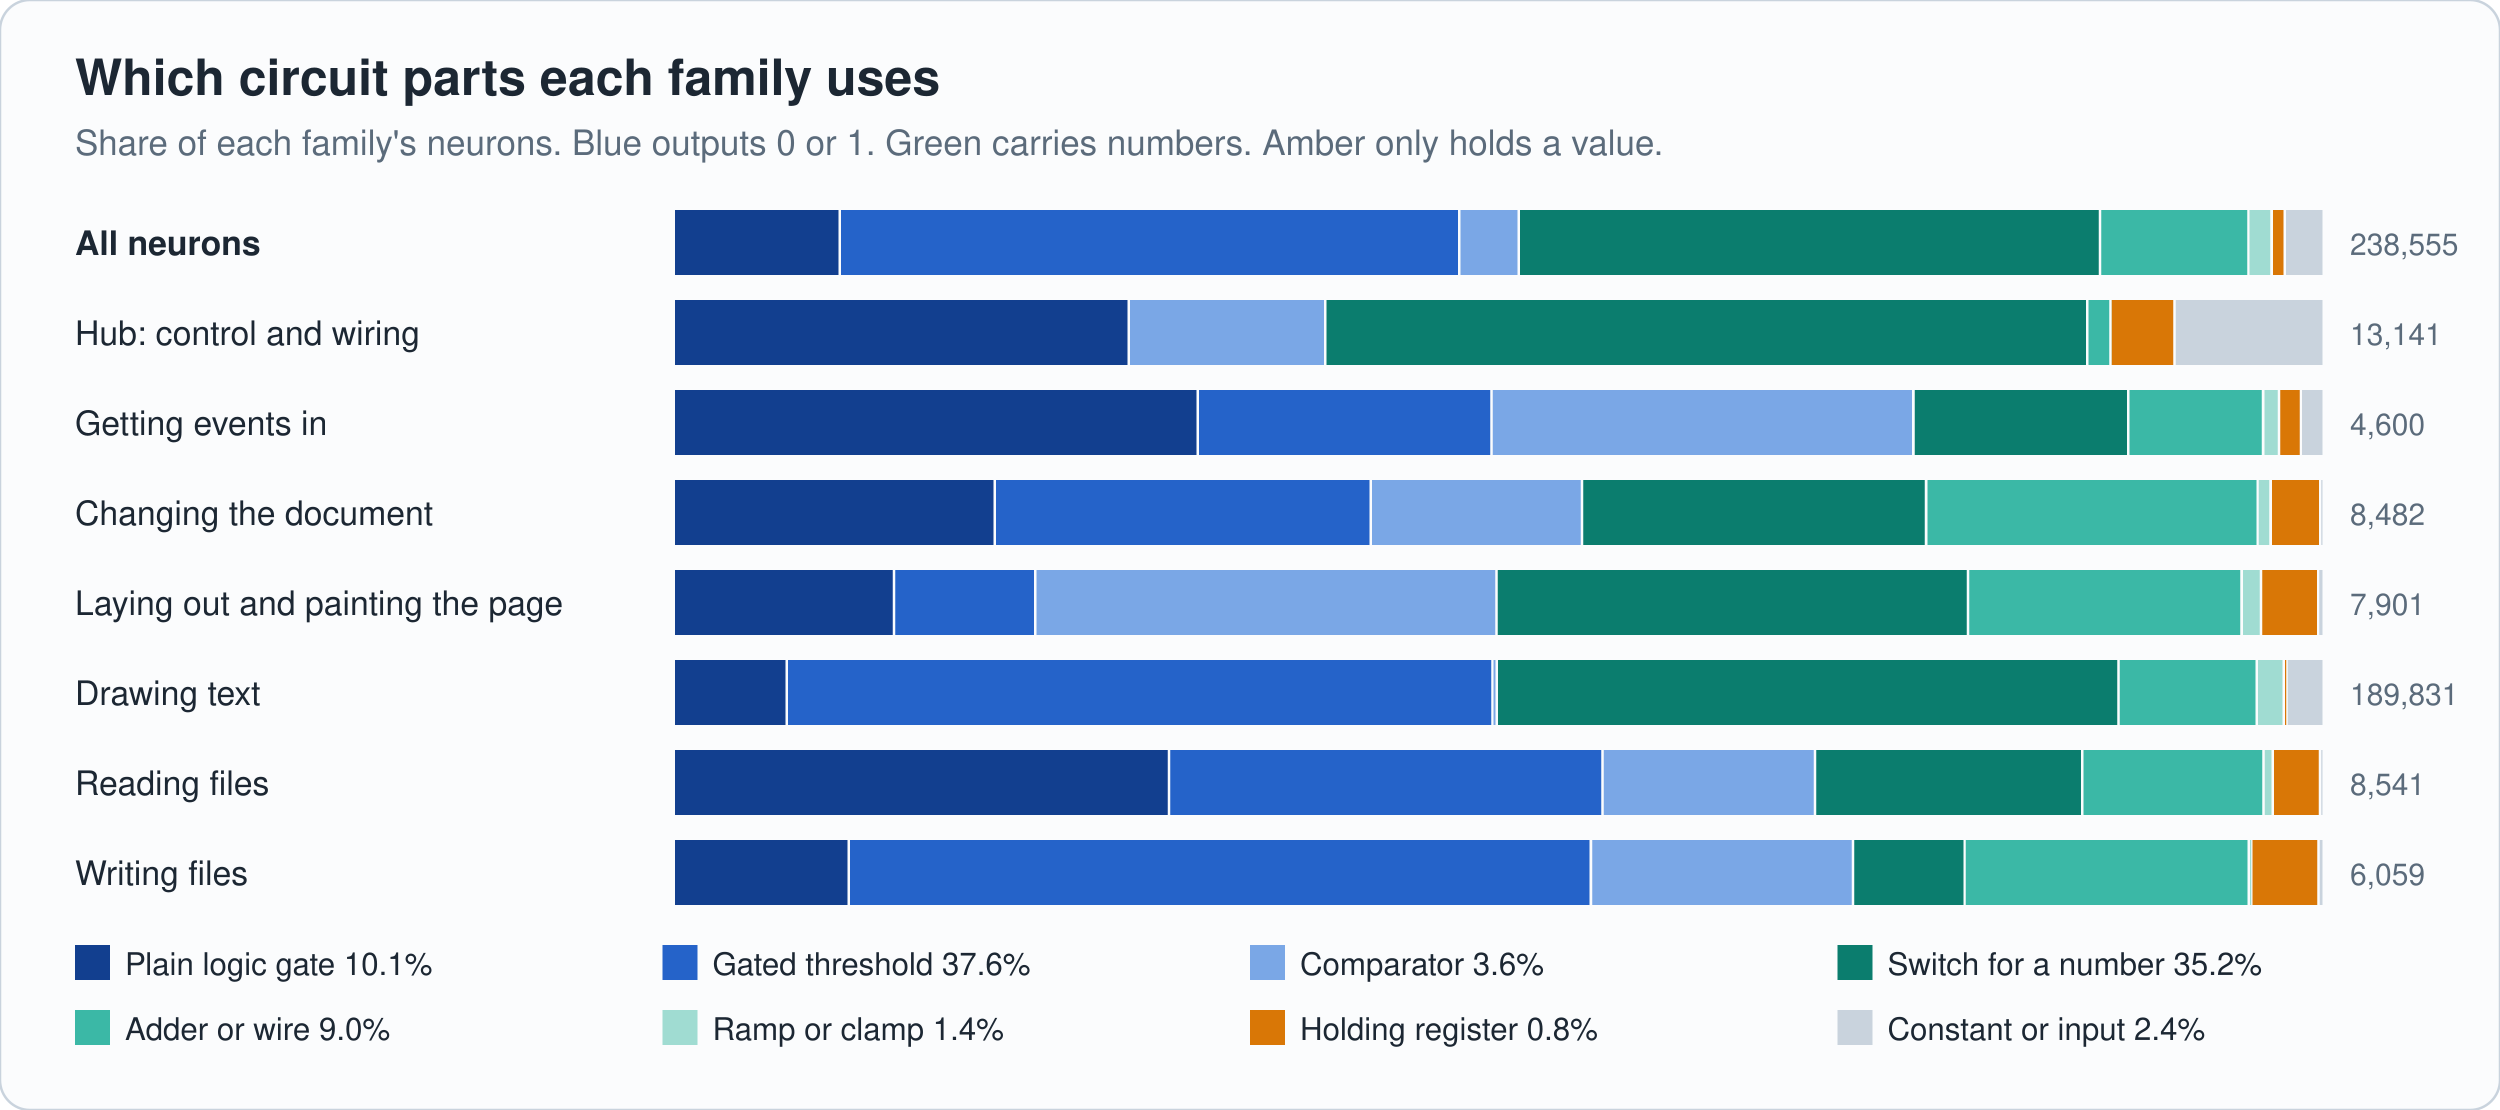
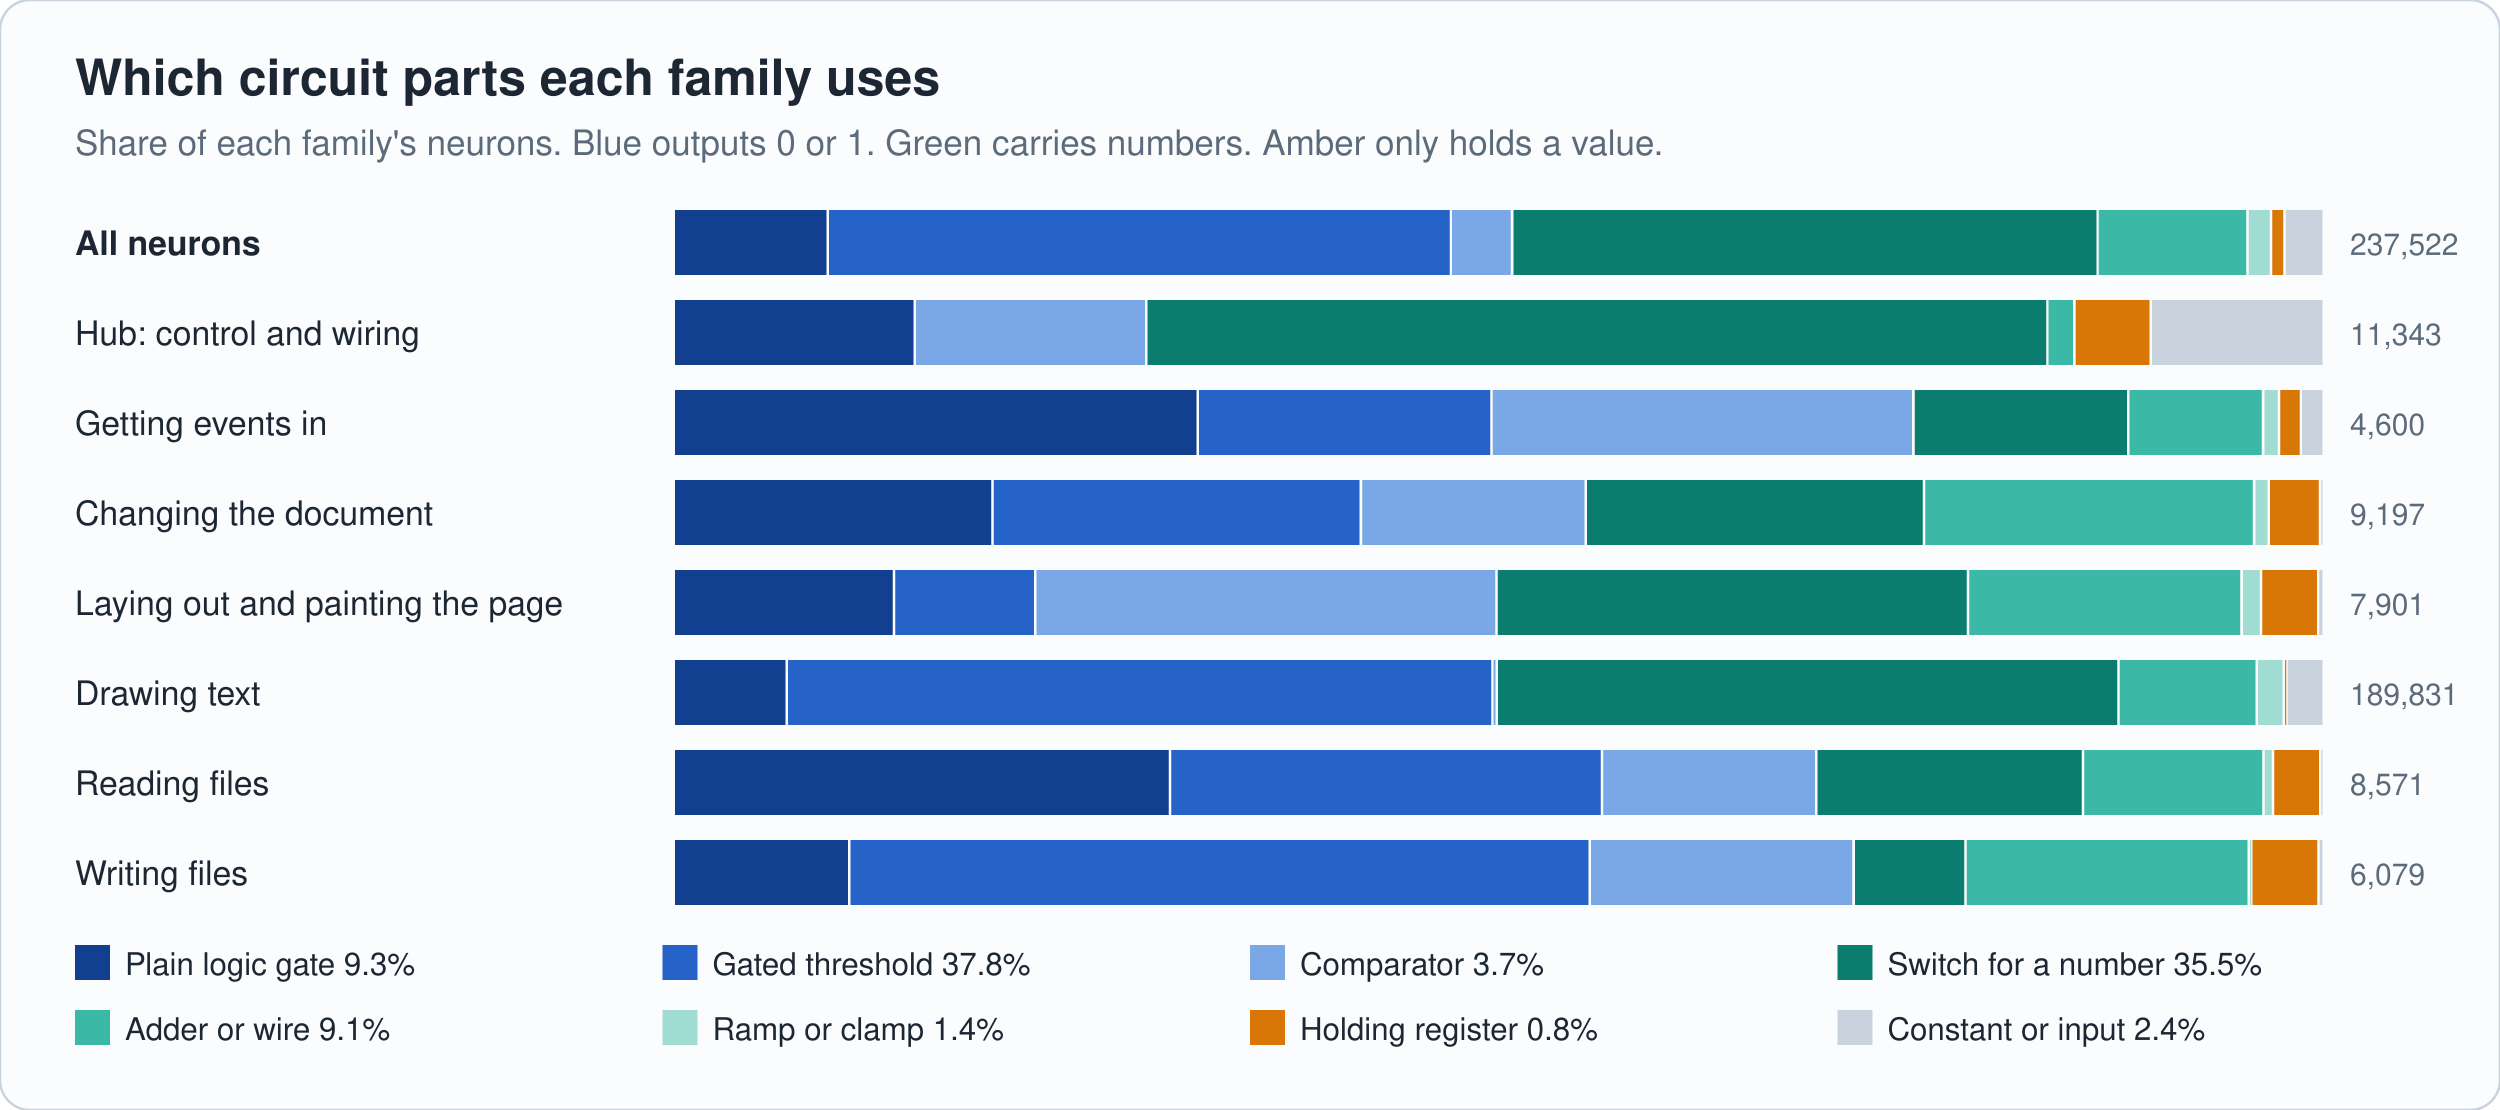
<svg xmlns="http://www.w3.org/2000/svg" viewBox="0 0 1000 444" width="1000" height="444" role="img" aria-label="Mix of circuit parts per family" font-family="-apple-system,'Segoe UI',Helvetica,Arial,sans-serif">
  <rect width="1000" height="444" rx="12" fill="#fbfcfd" stroke="#c9d3dd" />
  <text x="30" y="38" font-size="20" fill="#1c2733" text-anchor="start" font-weight="700">Which circuit parts each family uses</text>
  <text x="30" y="62" font-size="14" fill="#5b6b7b" text-anchor="start" font-weight="400">Share of each family's neurons. Blue outputs 0 or 1. Green carries numbers. Amber only holds a value.</text>
  <text x="30" y="102" font-size="13.5" fill="#1c2733" text-anchor="start" font-weight="700">All neurons</text>
-   <rect x="270.0" y="84" width="65.4" height="26" fill="#123f8f" />
-   <rect x="336.4" y="84" width="246.8" height="26" fill="#2563c9" />
-   <rect x="584.2" y="84" width="22.8" height="26" fill="#7aa7e6" />
-   <rect x="608.0" y="84" width="231.5" height="26" fill="#0b7d6e" />
-   <rect x="840.5" y="84" width="58.4" height="26" fill="#3bb8a6" />
-   <rect x="899.8" y="84" width="8.3" height="26" fill="#a0dcd2" />
-   <rect x="909.2" y="84" width="4.2" height="26" fill="#d97706" />
-   <rect x="914.4" y="84" width="14.6" height="26" fill="#c9d3dd" />
-   <text x="940" y="102" font-size="12" fill="#5b6b7b" text-anchor="start" font-weight="400">238,555</text>
+   <rect x="270.0" y="84" width="60.6" height="26" fill="#123f8f" />
+   <rect x="331.6" y="84" width="248.3" height="26" fill="#2563c9" />
+   <rect x="580.8" y="84" width="23.5" height="26" fill="#7aa7e6" />
+   <rect x="605.4" y="84" width="233.2" height="26" fill="#0b7d6e" />
+   <rect x="839.5" y="84" width="59.0" height="26" fill="#3bb8a6" />
+   <rect x="899.5" y="84" width="8.4" height="26" fill="#a0dcd2" />
+   <rect x="908.9" y="84" width="4.4" height="26" fill="#d97706" />
+   <rect x="914.3" y="84" width="14.7" height="26" fill="#c9d3dd" />
+   <text x="940" y="102" font-size="12" fill="#5b6b7b" text-anchor="start" font-weight="400">237,522</text>
  <text x="30" y="138" font-size="13.5" fill="#1c2733" text-anchor="start" font-weight="400">Hub: control and wiring</text>
-   <rect x="270.0" y="120" width="181.0" height="26" fill="#123f8f" />
-   <rect x="452.0" y="120" width="77.6" height="26" fill="#7aa7e6" />
-   <rect x="530.6" y="120" width="303.8" height="26" fill="#0b7d6e" />
-   <rect x="835.4" y="120" width="8.3" height="26" fill="#3bb8a6" />
-   <rect x="844.7" y="120" width="0.5" height="26" fill="#a0dcd2" />
-   <rect x="844.7" y="120" width="24.6" height="26" fill="#d97706" />
-   <rect x="870.3" y="120" width="58.7" height="26" fill="#c9d3dd" />
-   <text x="940" y="138" font-size="12" fill="#5b6b7b" text-anchor="start" font-weight="400">13,141</text>
+   <rect x="270.0" y="120" width="95.4" height="26" fill="#123f8f" />
+   <rect x="366.4" y="120" width="91.6" height="26" fill="#7aa7e6" />
+   <rect x="459.0" y="120" width="359.5" height="26" fill="#0b7d6e" />
+   <rect x="819.4" y="120" width="9.8" height="26" fill="#3bb8a6" />
+   <rect x="830.3" y="120" width="0.5" height="26" fill="#a0dcd2" />
+   <rect x="830.3" y="120" width="29.5" height="26" fill="#d97706" />
+   <rect x="860.8" y="120" width="68.2" height="26" fill="#c9d3dd" />
+   <text x="940" y="138" font-size="12" fill="#5b6b7b" text-anchor="start" font-weight="400">11,343</text>
  <text x="30" y="174" font-size="13.5" fill="#1c2733" text-anchor="start" font-weight="400">Getting events in</text>
  <rect x="270.0" y="156" width="208.6" height="26" fill="#123f8f" />
  <rect x="479.6" y="156" width="116.5" height="26" fill="#2563c9" />
  <rect x="597.1" y="156" width="167.7" height="26" fill="#7aa7e6" />
  <rect x="765.9" y="156" width="84.9" height="26" fill="#0b7d6e" />
  <rect x="851.8" y="156" width="52.9" height="26" fill="#3bb8a6" />
  <rect x="905.8" y="156" width="5.3" height="26" fill="#a0dcd2" />
  <rect x="912.1" y="156" width="7.8" height="26" fill="#d97706" />
  <rect x="920.8" y="156" width="8.2" height="26" fill="#c9d3dd" />
  <text x="940" y="174" font-size="12" fill="#5b6b7b" text-anchor="start" font-weight="400">4,600</text>
  <text x="30" y="210" font-size="13.5" fill="#1c2733" text-anchor="start" font-weight="400">Changing the document</text>
-   <rect x="270.0" y="192" width="127.4" height="26" fill="#123f8f" />
-   <rect x="398.4" y="192" width="149.4" height="26" fill="#2563c9" />
-   <rect x="548.8" y="192" width="83.5" height="26" fill="#7aa7e6" />
-   <rect x="633.3" y="192" width="136.6" height="26" fill="#0b7d6e" />
-   <rect x="771.0" y="192" width="131.6" height="26" fill="#3bb8a6" />
-   <rect x="903.5" y="192" width="4.2" height="26" fill="#a0dcd2" />
-   <rect x="908.8" y="192" width="18.8" height="26" fill="#d97706" />
+   <rect x="270.0" y="192" width="126.5" height="26" fill="#123f8f" />
+   <rect x="397.5" y="192" width="146.3" height="26" fill="#2563c9" />
+   <rect x="544.9" y="192" width="88.9" height="26" fill="#7aa7e6" />
+   <rect x="634.8" y="192" width="134.3" height="26" fill="#0b7d6e" />
+   <rect x="770.1" y="192" width="131.0" height="26" fill="#3bb8a6" />
+   <rect x="902.2" y="192" width="4.8" height="26" fill="#a0dcd2" />
+   <rect x="908.0" y="192" width="19.5" height="26" fill="#d97706" />
  <rect x="928.5" y="192" width="0.5" height="26" fill="#c9d3dd" />
-   <text x="940" y="210" font-size="12" fill="#5b6b7b" text-anchor="start" font-weight="400">8,482</text>
+   <text x="940" y="210" font-size="12" fill="#5b6b7b" text-anchor="start" font-weight="400">9,197</text>
  <text x="30" y="246" font-size="13.5" fill="#1c2733" text-anchor="start" font-weight="400">Laying out and painting the page</text>
  <rect x="270.0" y="228" width="87.1" height="26" fill="#123f8f" />
  <rect x="358.1" y="228" width="55.5" height="26" fill="#2563c9" />
  <rect x="414.6" y="228" width="183.5" height="26" fill="#7aa7e6" />
  <rect x="599.1" y="228" width="187.6" height="26" fill="#0b7d6e" />
  <rect x="787.7" y="228" width="108.4" height="26" fill="#3bb8a6" />
  <rect x="897.2" y="228" width="6.7" height="26" fill="#a0dcd2" />
  <rect x="904.9" y="228" width="21.9" height="26" fill="#d97706" />
  <rect x="927.7" y="228" width="1.3" height="26" fill="#c9d3dd" />
  <text x="940" y="246" font-size="12" fill="#5b6b7b" text-anchor="start" font-weight="400">7,901</text>
  <text x="30" y="282" font-size="13.5" fill="#1c2733" text-anchor="start" font-weight="400">Drawing text</text>
  <rect x="270.0" y="264" width="44.2" height="26" fill="#123f8f" />
  <rect x="315.2" y="264" width="281.3" height="26" fill="#2563c9" />
  <rect x="597.4" y="264" width="0.8" height="26" fill="#7aa7e6" />
  <rect x="599.2" y="264" width="247.7" height="26" fill="#0b7d6e" />
  <rect x="847.9" y="264" width="54.3" height="26" fill="#3bb8a6" />
  <rect x="903.2" y="264" width="9.8" height="26" fill="#a0dcd2" />
  <rect x="914.0" y="264" width="0.5" height="26" fill="#d97706" />
  <rect x="915.1" y="264" width="13.9" height="26" fill="#c9d3dd" />
  <text x="940" y="282" font-size="12" fill="#5b6b7b" text-anchor="start" font-weight="400">189,831</text>
  <text x="30" y="318" font-size="13.5" fill="#1c2733" text-anchor="start" font-weight="400">Reading files</text>
-   <rect x="270.0" y="300" width="197.1" height="26" fill="#123f8f" />
-   <rect x="468.1" y="300" width="172.4" height="26" fill="#2563c9" />
-   <rect x="641.5" y="300" width="84.0" height="26" fill="#7aa7e6" />
-   <rect x="726.5" y="300" width="105.9" height="26" fill="#0b7d6e" />
-   <rect x="833.4" y="300" width="71.5" height="26" fill="#3bb8a6" />
-   <rect x="905.9" y="300" width="2.7" height="26" fill="#a0dcd2" />
-   <rect x="909.6" y="300" width="17.9" height="26" fill="#d97706" />
+   <rect x="270.0" y="300" width="197.5" height="26" fill="#123f8f" />
+   <rect x="468.5" y="300" width="171.8" height="26" fill="#2563c9" />
+   <rect x="641.3" y="300" width="84.7" height="26" fill="#7aa7e6" />
+   <rect x="727.0" y="300" width="105.7" height="26" fill="#0b7d6e" />
+   <rect x="833.7" y="300" width="71.2" height="26" fill="#3bb8a6" />
+   <rect x="905.9" y="300" width="2.8" height="26" fill="#a0dcd2" />
+   <rect x="909.7" y="300" width="17.9" height="26" fill="#d97706" />
  <rect x="928.5" y="300" width="0.5" height="26" fill="#c9d3dd" />
-   <text x="940" y="318" font-size="12" fill="#5b6b7b" text-anchor="start" font-weight="400">8,541</text>
+   <text x="940" y="318" font-size="12" fill="#5b6b7b" text-anchor="start" font-weight="400">8,571</text>
  <text x="30" y="354" font-size="13.5" fill="#1c2733" text-anchor="start" font-weight="400">Writing files</text>
-   <rect x="270.0" y="336" width="69.0" height="26" fill="#123f8f" />
-   <rect x="340.0" y="336" width="295.8" height="26" fill="#2563c9" />
-   <rect x="636.9" y="336" width="103.8" height="26" fill="#7aa7e6" />
-   <rect x="741.7" y="336" width="43.7" height="26" fill="#0b7d6e" />
-   <rect x="786.3" y="336" width="112.7" height="26" fill="#3bb8a6" />
+   <rect x="270.0" y="336" width="69.2" height="26" fill="#123f8f" />
+   <rect x="340.2" y="336" width="295.2" height="26" fill="#2563c9" />
+   <rect x="636.4" y="336" width="104.5" height="26" fill="#7aa7e6" />
+   <rect x="742.0" y="336" width="43.7" height="26" fill="#0b7d6e" />
+   <rect x="786.7" y="336" width="112.3" height="26" fill="#3bb8a6" />
  <rect x="900.0" y="336" width="0.5" height="26" fill="#a0dcd2" />
  <rect x="901.0" y="336" width="25.9" height="26" fill="#d97706" />
  <rect x="927.9" y="336" width="1.1" height="26" fill="#c9d3dd" />
-   <text x="940" y="354" font-size="12" fill="#5b6b7b" text-anchor="start" font-weight="400">6,059</text>
+   <text x="940" y="354" font-size="12" fill="#5b6b7b" text-anchor="start" font-weight="400">6,079</text>
  <rect x="30" y="378" width="14" height="14" fill="#123f8f" />
-   <text x="50" y="390" font-size="12.5" fill="#1c2733" text-anchor="start" font-weight="400">Plain logic gate 10.1%</text>
+   <text x="50" y="390" font-size="12.5" fill="#1c2733" text-anchor="start" font-weight="400">Plain logic gate 9.3%</text>
  <rect x="265" y="378" width="14" height="14" fill="#2563c9" />
-   <text x="285" y="390" font-size="12.5" fill="#1c2733" text-anchor="start" font-weight="400">Gated threshold 37.6%</text>
+   <text x="285" y="390" font-size="12.5" fill="#1c2733" text-anchor="start" font-weight="400">Gated threshold 37.8%</text>
  <rect x="500" y="378" width="14" height="14" fill="#7aa7e6" />
-   <text x="520" y="390" font-size="12.5" fill="#1c2733" text-anchor="start" font-weight="400">Comparator 3.6%</text>
+   <text x="520" y="390" font-size="12.5" fill="#1c2733" text-anchor="start" font-weight="400">Comparator 3.7%</text>
  <rect x="735" y="378" width="14" height="14" fill="#0b7d6e" />
-   <text x="755" y="390" font-size="12.5" fill="#1c2733" text-anchor="start" font-weight="400">Switch for a number 35.2%</text>
+   <text x="755" y="390" font-size="12.5" fill="#1c2733" text-anchor="start" font-weight="400">Switch for a number 35.5%</text>
  <rect x="30" y="404" width="14" height="14" fill="#3bb8a6" />
-   <text x="50" y="416" font-size="12.5" fill="#1c2733" text-anchor="start" font-weight="400">Adder or wire 9.0%</text>
+   <text x="50" y="416" font-size="12.5" fill="#1c2733" text-anchor="start" font-weight="400">Adder or wire 9.1%</text>
  <rect x="265" y="404" width="14" height="14" fill="#a0dcd2" />
  <text x="285" y="416" font-size="12.5" fill="#1c2733" text-anchor="start" font-weight="400">Ramp or clamp 1.4%</text>
  <rect x="500" y="404" width="14" height="14" fill="#d97706" />
  <text x="520" y="416" font-size="12.5" fill="#1c2733" text-anchor="start" font-weight="400">Holding register 0.8%</text>
  <rect x="735" y="404" width="14" height="14" fill="#c9d3dd" />
  <text x="755" y="416" font-size="12.5" fill="#1c2733" text-anchor="start" font-weight="400">Constant or input 2.4%</text>
</svg>
